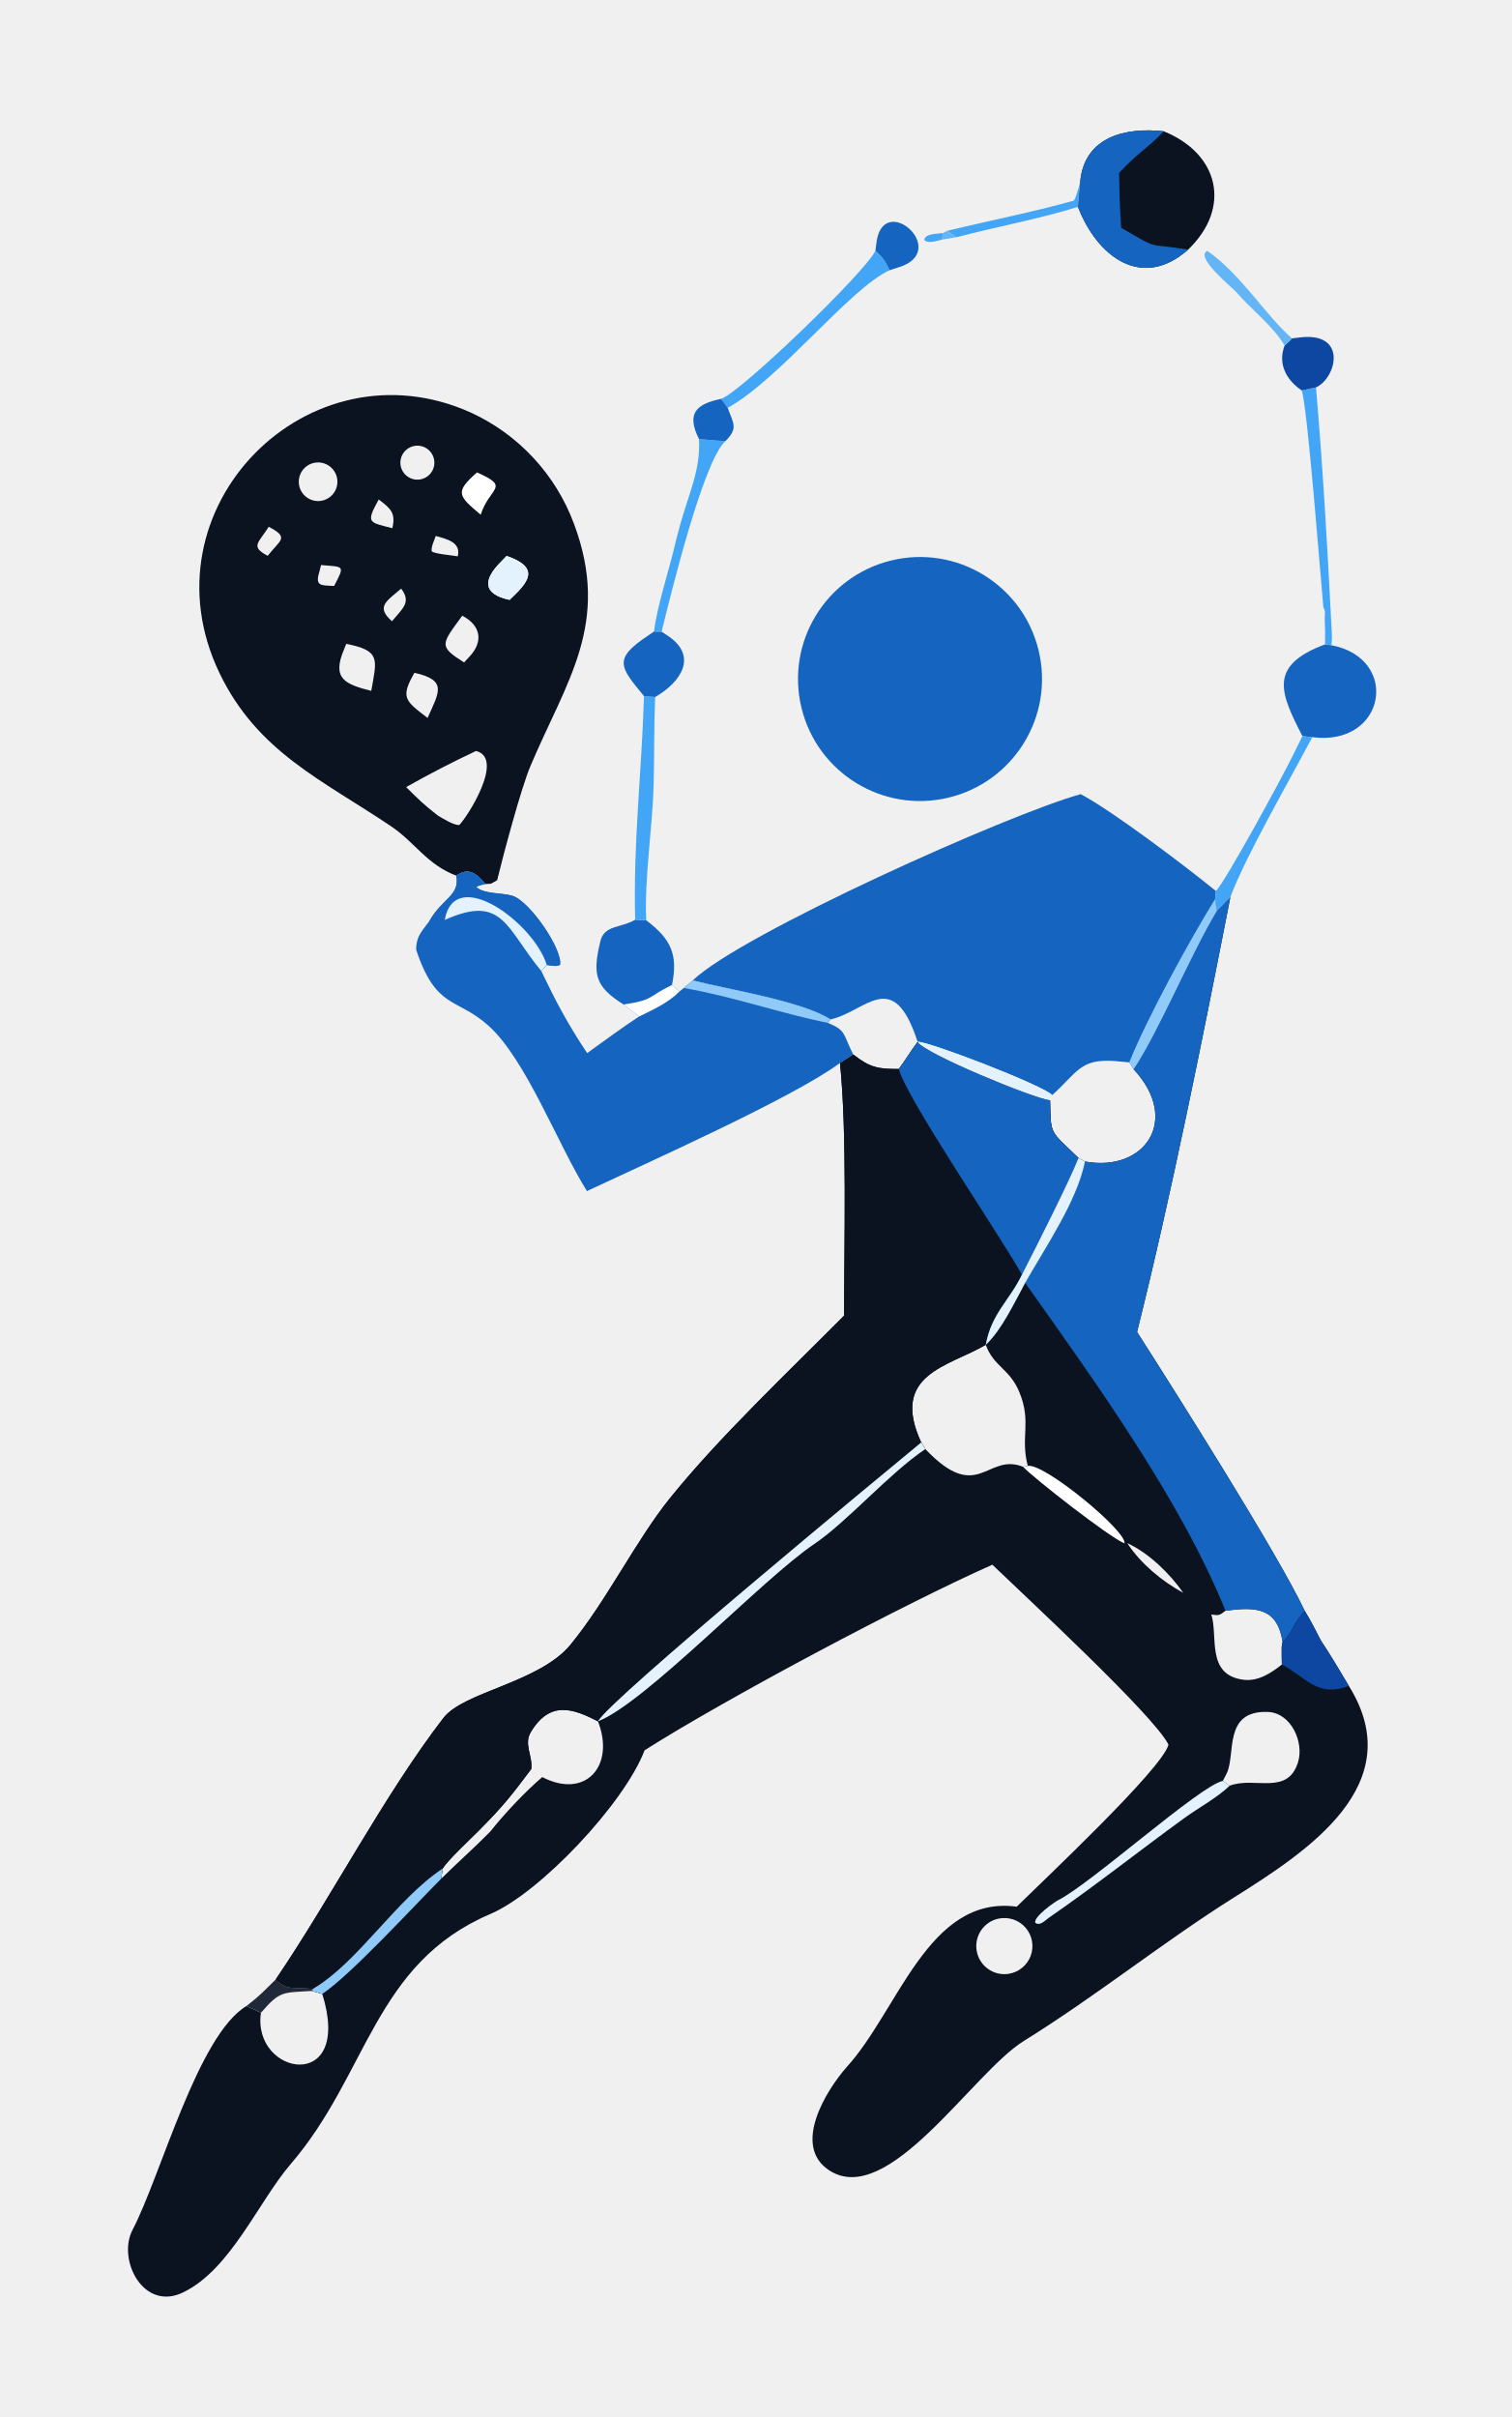
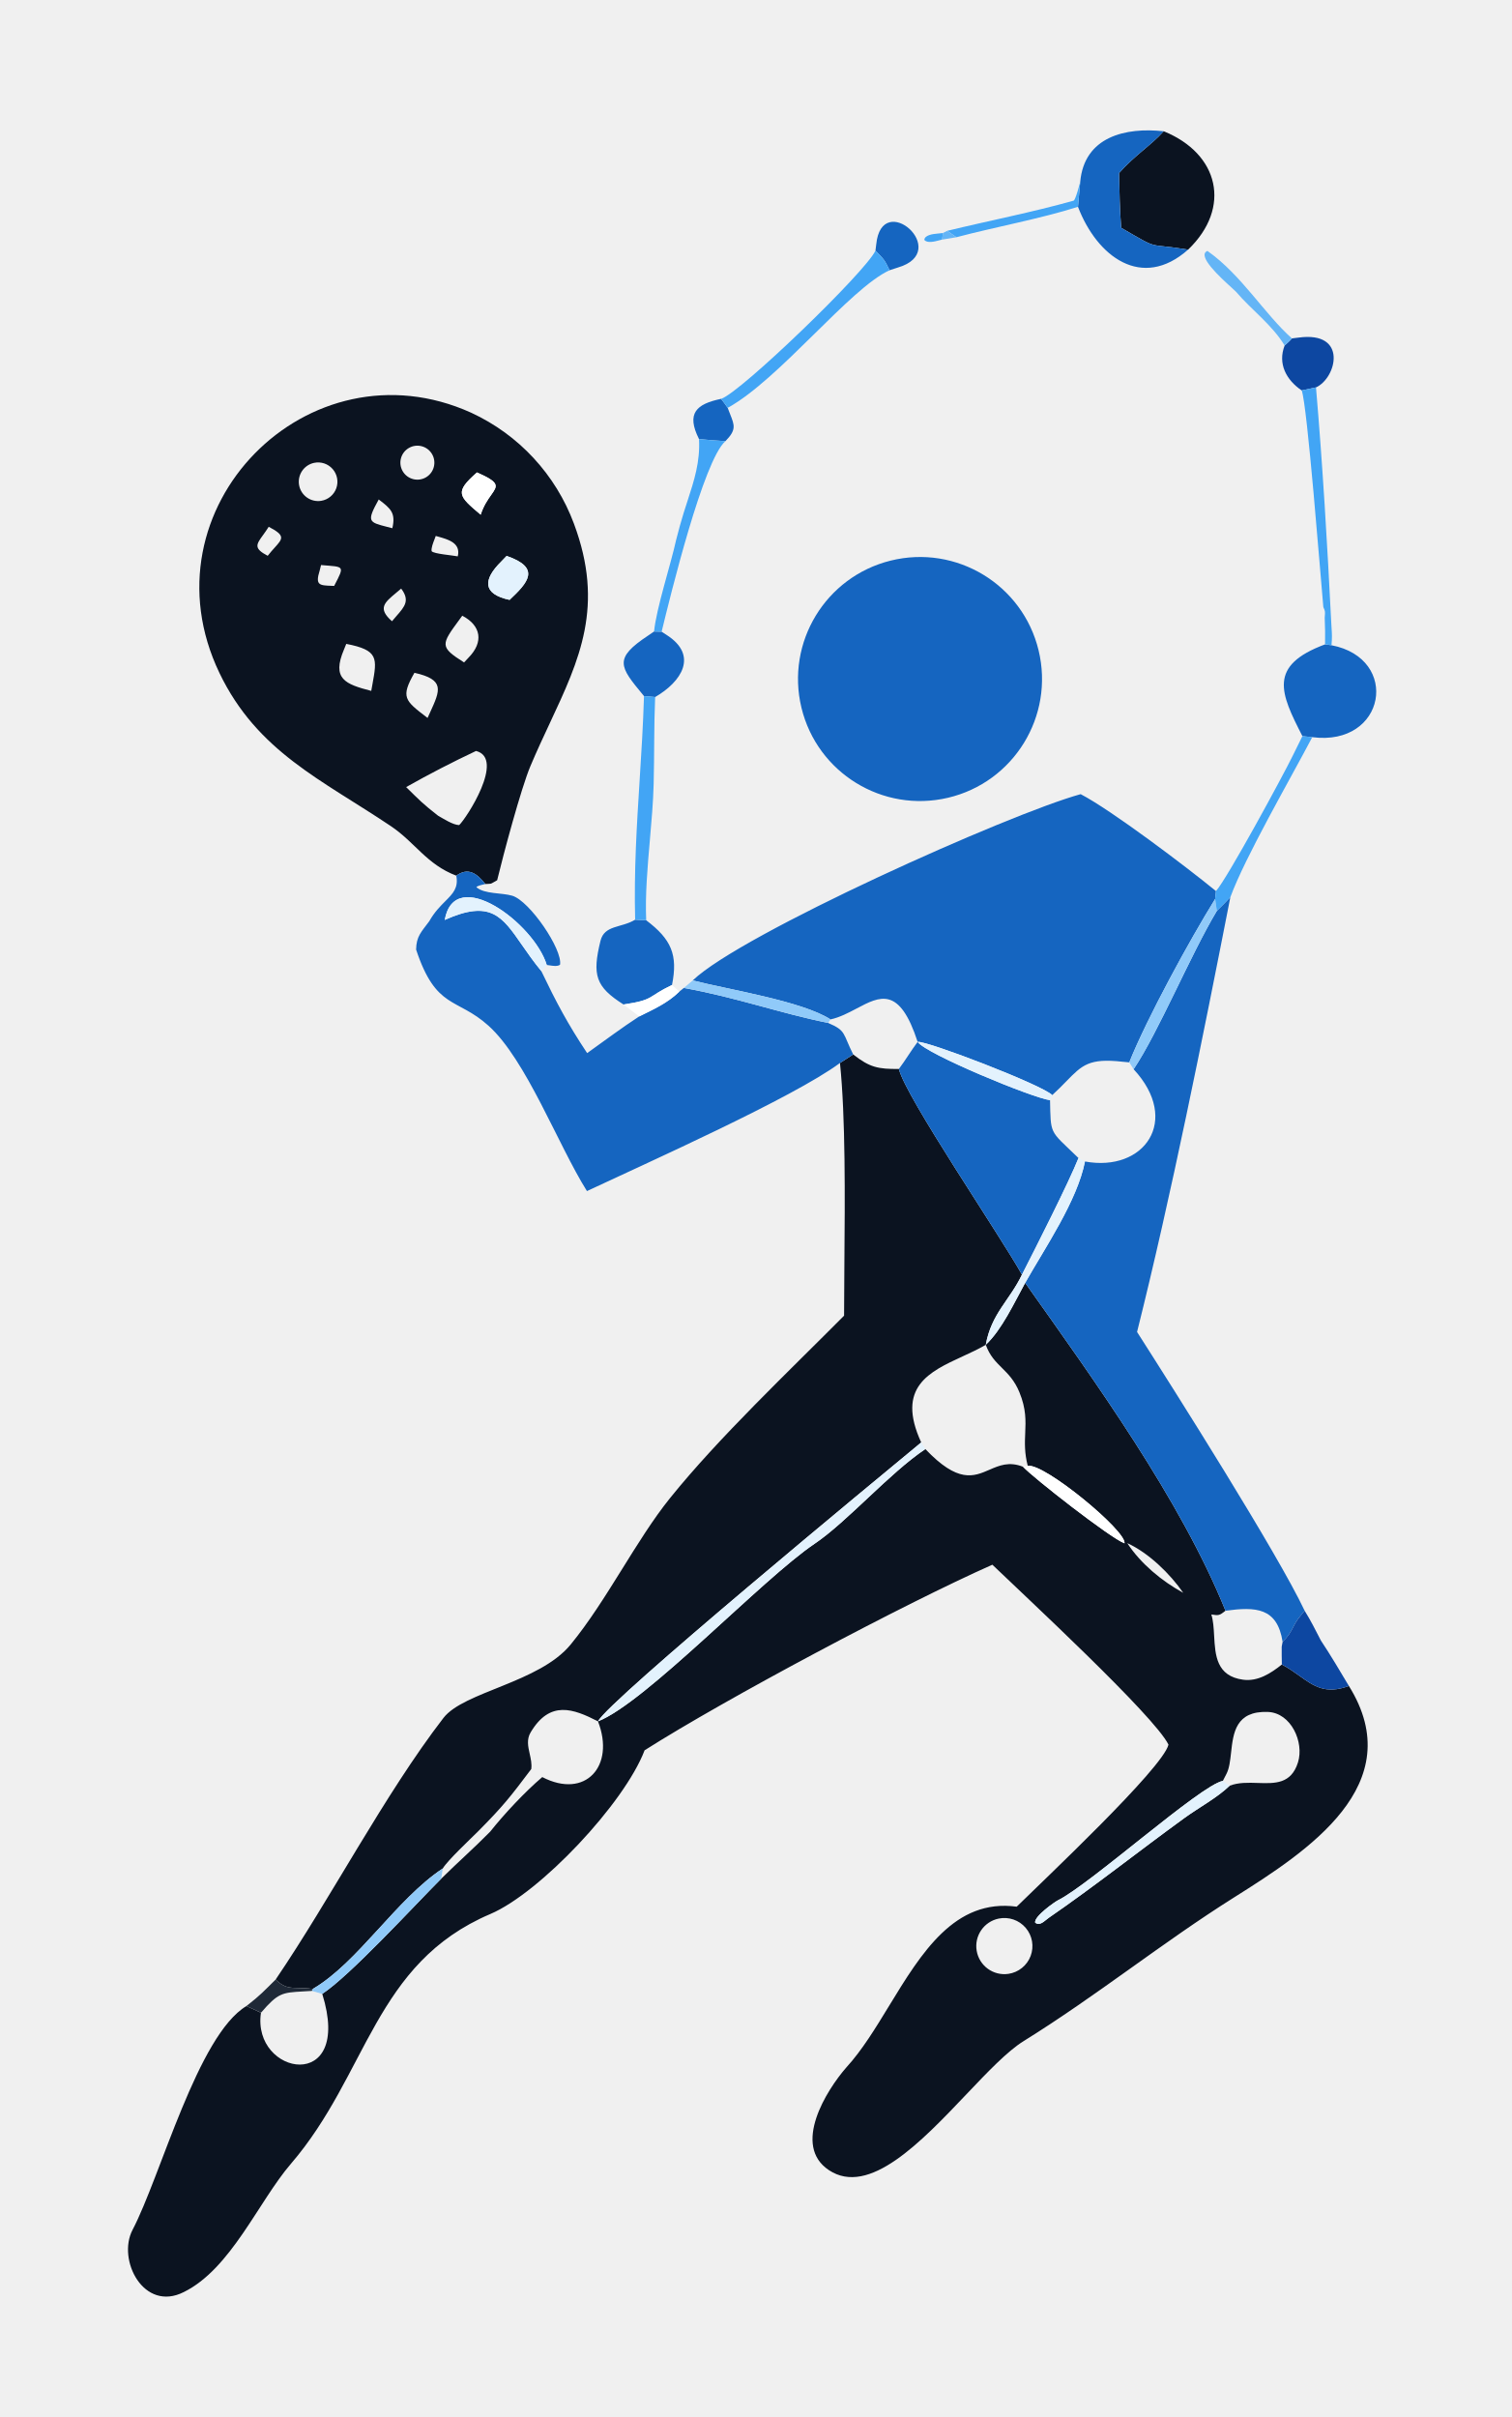
<svg xmlns="http://www.w3.org/2000/svg" width="374" height="598" viewBox="0 0 374 598">
-   <g transform="translate(-244.0,-726.0) scale(2.0)">
-     <path fill="#0B1320" d="M274.209 473.991C270.862 491.089 266.87 511.021 262.669 527.773C267.278 534.977 280.028 555.115 283.403 562.259C284.228 563.591 284.702 564.585 285.417 565.954C286.48 567.535 287.888 569.897 288.876 571.565C296.486 583.779 283.706 592.039 274.699 597.707C265.82 603.294 257.672 609.887 248.633 615.501C242.312 619.427 231.829 636.295 224.548 631.463C219.966 628.423 224.224 621.586 226.714 618.744C233.122 611.756 236.842 597.393 247.78 598.87C250.952 595.733 265.844 581.763 266.556 578.826C264.847 575.284 248.562 560.228 244.768 556.566C233.836 561.418 211.809 573.131 201.745 579.524C199.245 586.096 188.809 597.159 182.663 599.776C168.282 605.9 167.547 619.557 157.991 630.673C153.971 635.349 150.582 643.659 144.746 646.54C139.779 649.064 136.455 642.561 138.398 638.851C141.894 632.174 146.464 614.761 152.489 611.161L154.285 611.991C153.124 619.783 165.736 622.077 161.867 609.655L160.579 609.289L160.69 609.048C158.482 608.73 157.561 609.353 156.101 607.882C162.968 597.774 169.524 585.053 176.856 575.527C179.375 572.256 188.723 571.172 192.604 566.432C197.085 560.957 200.687 553.547 204.873 548.348C210.927 540.828 219.578 532.656 226.424 525.758C226.427 516.753 226.802 503.1 225.916 494.499L227.555 493.445C229.588 495.043 230.634 495.264 233.203 495.237C234.084 494.059 234.668 493.03 235.525 491.889C236.531 493.381 249.818 498.853 251.904 499.098C251.998 503.519 251.834 502.765 255.424 506.26L256.226 506.684C263.56 508.039 268.123 501.612 262.244 495.27C265.302 490.724 269.248 481.179 272.538 475.687C273.12 475.112 273.648 474.589 274.209 473.991ZM236.477 542.258C243.024 549.151 244.052 542.656 248.567 544.451L249.149 544.342C248.204 540.717 249.645 538.959 248.113 535.228C246.913 532.304 244.921 532.066 243.954 529.361C239.356 532.067 232.07 532.965 235.965 541.438L236.477 542.258ZM195.979 575.943C192.936 574.381 190.034 573.293 187.645 577.309C186.777 578.767 187.937 580.291 187.723 581.845C185.121 585.31 184.208 586.469 181.135 589.562C180.156 590.537 177.368 593.15 176.774 594.144L176.583 595.41C178.578 593.433 180.686 591.583 182.642 589.588C184.383 587.396 186.962 584.642 189.086 582.838C194.422 585.609 198.134 581.476 195.979 575.943ZM271.857 562.725C272.717 565.401 271.175 570.178 275.803 570.794C277.602 571.033 279.216 570.009 280.582 568.912C280.56 568.156 280.561 567.456 280.564 566.701L280.676 566.109C280.015 561.851 277.344 561.755 273.611 562.259C272.844 562.861 272.798 562.859 271.857 562.725ZM261.46 553.898C263.102 556.419 265.745 558.608 268.383 560.042C266.735 557.665 264.097 555.101 261.46 553.898ZM245.554 600.342C243.715 600.719 242.508 602.491 242.831 604.341C243.154 606.191 244.889 607.449 246.748 607.181C248 607 249.055 606.153 249.502 604.969C249.948 603.785 249.715 602.452 248.894 601.49C248.073 600.527 246.794 600.087 245.554 600.342ZM273.28 583.311L274.13 583.903C277.196 582.731 281.265 585.174 282.575 581.028C283.367 578.523 281.724 574.884 278.848 574.779C273.253 574.577 274.932 580.076 273.74 582.418L273.28 583.311Z" />
-     <path fill="#0B1320" d="M233.203 495.237C234.084 494.059 234.668 493.03 235.525 491.889C236.531 493.381 249.818 498.853 251.904 499.098C251.998 503.519 251.834 502.765 255.424 506.26C254.185 509.359 250.177 517.263 248.428 520.685C246.901 523.875 244.636 525.515 243.954 529.361C239.356 532.067 232.07 532.965 235.965 541.438L236.477 542.258C231.996 545.265 226.82 551.251 222.744 553.996C216.309 558.33 201.889 573.628 195.979 575.943C192.936 574.381 190.034 573.293 187.645 577.309C186.777 578.767 187.937 580.291 187.723 581.845C185.121 585.31 184.208 586.469 181.135 589.562C180.156 590.537 177.368 593.15 176.774 594.144L176.583 595.41C173.247 598.744 165.296 607.422 161.867 609.655L160.579 609.289L160.69 609.048C158.482 608.73 157.561 609.353 156.101 607.882C162.968 597.774 169.524 585.053 176.856 575.527C179.375 572.256 188.723 571.172 192.604 566.432C197.085 560.957 200.687 553.547 204.873 548.348C210.927 540.828 219.578 532.656 226.424 525.758C226.427 516.753 226.802 503.1 225.916 494.499L227.555 493.445C229.588 495.043 230.634 495.264 233.203 495.237Z" />
-     <path fill="#1565C0" d="M233.203 495.237C234.084 494.059 234.668 493.03 235.525 491.889C236.531 493.381 249.818 498.853 251.904 499.098C251.998 503.519 251.834 502.765 255.424 506.26C254.185 509.359 250.177 517.263 248.428 520.685C245.874 516.063 233.974 498.608 233.203 495.237Z" />
-     <path fill="#E3F2FD" d="M195.979 575.943C197.229 573.4 231.017 545.531 235.6 541.743L235.965 541.438L236.477 542.258C231.996 545.265 226.82 551.251 222.744 553.996C216.309 558.33 201.889 573.628 195.979 575.943Z" />
-     <path fill="#90CAF9" d="M160.69 609.048C166.284 605.792 171.017 597.944 176.774 594.144L176.583 595.41C173.247 598.744 165.296 607.422 161.867 609.655L160.579 609.289L160.69 609.048Z" />
-     <path fill="#1565C0" d="M274.209 473.991C270.862 491.089 266.87 511.021 262.669 527.773C267.278 534.977 280.028 555.115 283.403 562.259L282.905 562.869C281.884 564.056 281.96 564.87 280.676 566.109C280.015 561.851 277.344 561.755 273.611 562.259C268.035 548.468 257.344 533.73 248.826 521.702C247.495 524.126 245.927 527.522 243.954 529.361C244.636 525.515 246.901 523.875 248.428 520.685C250.177 517.263 254.185 509.359 255.424 506.26L256.226 506.684C263.56 508.039 268.123 501.612 262.244 495.27C265.302 490.724 269.248 481.179 272.538 475.687C273.12 475.112 273.648 474.589 274.209 473.991Z" />
-     <path fill="#E3F2FD" d="M248.428 520.685C250.177 517.263 254.185 509.359 255.424 506.26L256.226 506.684C255.255 511.582 251.296 517.337 248.826 521.702C247.495 524.126 245.927 527.522 243.954 529.361C244.636 525.515 246.901 523.875 248.428 520.685Z" />
-     <path fill="#0D47A1" d="M283.403 562.259C284.228 563.591 284.702 564.585 285.417 565.954C286.48 567.535 287.888 569.897 288.876 571.565C284.936 573.028 283.679 570.545 280.582 568.912C280.56 568.156 280.561 567.456 280.564 566.701L280.676 566.109C281.96 564.87 281.884 564.056 282.905 562.869L283.403 562.259Z" />
-     <path fill="white" d="M249.149 544.342C251.131 543.935 261.393 552.402 261.117 553.922C259.396 553.297 249.76 545.764 248.567 544.451L249.149 544.342Z" />
-     <path fill="#E3F2FD" d="M274.13 583.903C272.536 585.431 270.321 586.598 268.491 587.928C262.891 591.992 257.459 596.315 251.758 600.238C251.258 600.582 250.656 601.32 250.062 600.848C249.907 600.071 252.507 598.264 252.884 598.079C256.856 596.12 270.517 583.83 273.28 583.311L274.13 583.903Z" />
-     <path fill="#0B1320" d="M178.449 471.326C174.78 469.935 173.366 467.221 170.353 465.197C161.834 459.474 153.825 455.993 149.151 446.256C139.368 425.874 160.193 404.965 180.295 414.058C186.179 416.775 190.748 421.711 193.005 427.787C197.617 440.142 192.065 447.244 187.621 457.767C186.457 460.523 184.241 468.833 183.505 471.89C182.521 472.426 183.018 472.298 182.039 472.359C181.004 471.037 179.914 470.258 178.449 471.326ZM167.929 448.469C168.612 444.582 169.148 443.485 164.837 442.653L164.567 443.321C163 447.001 164.725 447.637 167.929 448.469ZM161.735 424.955C162.592 424.816 163.307 424.224 163.602 423.407C163.896 422.59 163.725 421.678 163.154 421.024C162.583 420.37 161.702 420.077 160.853 420.259C159.586 420.531 158.766 421.763 159.006 423.037C159.245 424.31 160.456 425.161 161.735 424.955ZM185.042 437.21C187.284 435.097 188.995 433.261 184.676 431.772L184.002 432.473C181.764 434.687 181.65 436.483 185.042 437.21ZM179.412 444.948L179.986 444.332C181.839 442.437 181.538 440.395 179.189 439.168C176.582 442.732 176.214 442.927 179.412 444.948ZM174.895 451.814C176.365 448.555 177.343 447.149 173.271 446.229C171.523 449.294 172.083 449.665 174.895 451.814ZM161.716 432.901L161.549 433.581C160.93 435.535 161.622 435.408 163.339 435.483C164.681 432.891 164.602 433.153 161.716 432.901ZM175.908 429.3C175.753 429.769 175.308 430.684 175.399 431.186C175.681 431.523 178 431.695 178.631 431.826C179.062 430.061 177.248 429.682 175.908 429.3ZM172.245 460.368C173.901 462.001 174.323 462.447 176.191 463.905C176.847 464.273 178.031 465.052 178.804 465.07C179.683 464.259 184.525 456.818 180.891 455.9C177.955 457.282 175.071 458.772 172.245 460.368ZM155.244 428.168C154.001 430.15 152.909 430.603 155.12 431.756C156.655 429.775 157.864 429.532 155.244 428.168ZM168.853 424.789C167.222 427.754 167.626 427.577 170.539 428.346C170.97 426.455 170.365 425.934 168.853 424.789ZM170.494 439.852C171.791 438.272 172.931 437.53 171.629 435.813C169.837 437.371 168.444 438.048 170.494 439.852ZM172.592 418.412C171.579 418.991 171.232 420.285 171.82 421.294C172.408 422.302 173.705 422.639 174.709 422.043C175.701 421.454 176.033 420.175 175.452 419.178C174.871 418.18 173.594 417.838 172.592 418.412Z" />
-     <path fill="#E3F2FD" d="M184.676 431.772C188.995 433.261 187.284 435.097 185.042 437.21C181.65 436.483 181.764 434.687 184.002 432.473L184.676 431.772Z" />
-     <path fill="white" d="M181.008 421.443C185.235 423.312 182.585 423.222 181.465 426.672C178.696 424.333 178.211 423.911 181.008 421.443Z" />
-     <path fill="#1565C0" d="M255.694 461.243C259.528 463.24 268.788 470.249 272.43 473.231L272.328 474.212L272.538 475.687C269.248 481.179 265.302 490.724 262.244 495.27L261.707 494.42L260.87 494.344C255.693 493.757 255.642 495.3 252.175 498.473C250.993 497.23 236.572 491.699 235.525 491.889C232.48 482.517 229.152 488.148 224.742 489.109C221.236 486.839 212.053 485.409 207.702 484.284C213.633 478.562 246.77 463.706 255.694 461.243Z" />
-     <path fill="#90CAF9" d="M261.707 494.42C263.885 488.976 269.206 479.228 272.328 474.212L272.538 475.687C269.248 481.179 265.302 490.724 262.244 495.27L261.707 494.42Z" />
-     <path fill="#1565C0" d="M178.449 471.326C179.914 470.258 181.004 471.037 182.039 472.359C181.671 472.453 181.285 472.51 180.968 472.698L180.944 472.761C181.95 473.625 184.066 473.42 185.37 473.807C187.53 474.449 191.627 480.474 191.282 482.345C190.863 482.645 190.09 482.411 189.642 482.375L188.964 483.124C190.818 486.996 192.24 489.671 194.638 493.277C196.673 491.829 199.021 490.066 201.08 488.738C202.895 487.835 204.586 487.092 206.043 485.669L206.6 485.216C206.965 484.903 207.332 484.592 207.702 484.284C212.053 485.409 221.236 486.839 224.742 489.109L224.445 489.543C226.724 490.515 226.23 490.828 227.555 493.445L225.916 494.499C220.143 498.785 201.885 506.928 194.613 510.344C191.015 504.611 187.088 494.068 182.428 489.884C178.495 486.352 175.958 487.938 173.477 480.468C173.508 478.817 174.116 478.303 175.105 476.962C176.727 474.093 178.922 473.809 178.449 471.326Z" />
-     <path fill="#1565C0" d="M178.449 471.326C179.914 470.258 181.004 471.037 182.039 472.359C181.671 472.453 181.285 472.51 180.968 472.698L180.944 472.761C181.95 473.625 184.066 473.42 185.37 473.807C187.53 474.449 191.627 480.474 191.282 482.345C190.863 482.645 190.09 482.411 189.642 482.375L188.964 483.124C184.556 477.797 184.228 473.574 177.018 476.803C176.245 477.171 175.937 477.105 175.105 476.962C176.727 474.093 178.922 473.809 178.449 471.326Z" />
-     <path fill="#E3F2FD" d="M177.018 476.803C178.251 469.914 188.069 477.203 189.642 482.375L188.964 483.124C184.556 477.797 184.228 473.574 177.018 476.803Z" />
-     <path fill="#90CAF9" d="M207.702 484.284C212.053 485.409 221.236 486.839 224.742 489.109L224.445 489.543C218.344 488.304 213.133 486.392 206.6 485.216C206.965 484.903 207.332 484.592 207.702 484.284Z" />
-     <path fill="#1565C0" d="M232.177 432.354C240.303 430.334 248.52 435.315 250.488 443.454C252.455 451.594 247.419 459.778 239.268 461.692C231.191 463.589 223.098 458.61 221.149 450.545C219.2 442.481 224.125 434.356 232.177 432.354Z" />
-     <path fill="#0B1320" d="M255.637 385.503C256.138 379.888 261.268 378.721 265.963 379.238C272.805 382 274.402 388.679 268.988 393.878C263.261 398.954 257.71 394.736 255.36 388.584L255.637 385.503Z" />
-     <path fill="#1565C0" d="M255.637 385.503C256.138 379.888 261.268 378.721 265.963 379.238C264.421 380.974 262.395 382.193 260.442 384.41C260.491 386.739 260.521 388.853 260.706 391.182C265.68 394.067 263.635 393.007 268.988 393.878C263.261 398.954 257.71 394.736 255.36 388.584L255.637 385.503Z" />
-     <path fill="#1565C0" d="M286.723 442.821C295.293 444.466 293.458 455.381 284.344 454.193L283.126 454.065C280.38 448.715 278.849 445.346 285.928 442.713L286.723 442.821Z" />
-     <path fill="#1565C0" d="M200.576 476.774C201.032 476.797 201.488 476.821 201.943 476.845C205.061 479.2 205.887 481.12 205.135 484.848C205.435 485.124 205.738 485.398 206.043 485.669C204.586 487.092 202.895 487.835 201.08 488.738L199.141 487.263C195.675 485.071 195.246 483.629 196.287 479.392C196.774 477.406 198.852 477.818 200.576 476.774Z" />
-     <path fill="white" d="M205.135 484.848C205.435 485.124 205.738 485.398 206.043 485.669C204.586 487.092 202.895 487.835 201.08 488.738L199.141 487.263C203.018 486.686 202.029 486.326 205.135 484.848Z" />
-     <path fill="#42A5F5" d="M201.671 449.109L203.051 449.229C202.895 452.785 202.96 456.407 202.866 459.999C202.722 465.488 201.712 471.506 201.943 476.845C201.488 476.821 201.032 476.797 200.576 476.774C200.33 467.075 201.385 458.603 201.671 449.109Z" />
-     <path fill="#1565C0" d="M202.915 441.123L203.853 441.145L204.455 441.538C208.453 444.083 206.302 447.35 203.051 449.229L201.671 449.109C198.678 445.486 197.8 444.517 202.211 441.605L202.915 441.123Z" />
-     <path fill="#42A5F5" d="M283.037 411.299L284.805 410.925C285.629 420.526 286.209 430.38 286.693 440.004C286.758 441.294 286.833 441.553 286.723 442.821L285.928 442.713C285.949 441.616 285.934 440.519 285.884 439.423C285.923 438.69 285.991 438.696 285.714 438.106C285.358 434.247 283.726 413.108 283.037 411.299Z" />
-     <path fill="#42A5F5" d="M230.306 394.002C231.378 395.118 231.395 395.072 232.055 396.429C227.134 398.665 218.451 409.908 212.025 413.456C211.747 413.061 211.512 412.718 211.21 412.34C213.608 411.577 229.172 396.547 230.306 394.002Z" />
-     <path fill="#0D47A1" d="M281.827 404.863L282.654 404.763C288.776 403.926 287.374 409.758 284.805 410.925L283.037 411.299C281.141 410.018 280.046 408.003 280.927 405.742C281.182 405.507 281.608 405.141 281.827 404.863Z" />
-     <path fill="#42A5F5" d="M283.126 454.065L284.344 454.193C281.581 459.454 276.036 469.026 274.209 473.991C273.648 474.589 273.12 475.112 272.538 475.687L272.328 474.212L272.43 473.231C273.768 471.771 280.695 459.018 281.929 456.487L283.126 454.065Z" />
-     <path fill="#42A5F5" d="M208.477 417.314C209.564 417.426 210.653 417.513 211.745 417.575C209.027 419.946 204.948 436.638 203.853 441.145L202.915 441.123C203.205 438.231 204.974 432.872 205.649 429.783L206.118 428.012C207.2 424.072 208.69 421.157 208.477 417.314Z" />
-     <path fill="#1565C0" d="M230.306 394.002L230.399 393.248C231.078 386.334 239.837 394.108 233.093 396.091C232.745 396.197 232.399 396.31 232.055 396.429C231.395 395.072 231.378 395.118 230.306 394.002Z" />
-     <path fill="#E3F2FD" d="M235.525 491.889C236.572 491.699 250.993 497.23 252.175 498.473L251.904 499.098C249.818 498.853 236.531 493.381 235.525 491.889Z" />
-     <path fill="#1565C0" d="M208.477 417.314C206.865 414.115 208.153 412.978 211.21 412.34C211.512 412.718 211.747 413.061 212.025 413.456C212.769 415.48 213.328 415.956 211.745 417.575C210.653 417.513 209.564 417.426 208.477 417.314Z" />
-     <path fill="#64B5F6" d="M280.927 405.742C279.355 403.161 276.861 401.372 274.903 399.085C274.542 398.663 269.682 394.726 271.377 394.041C275.603 397.026 278.422 401.835 281.827 404.863C281.608 405.141 281.182 405.507 280.927 405.742Z" />
-     <path fill="#42A5F5" d="M255.637 385.503L255.36 388.584C250.791 390.043 245.028 391.1 240.323 392.347L239.181 391.556C244.378 390.293 249.676 389.267 254.814 387.826C255.063 387.756 255.56 385.757 255.637 385.503Z" />
-     <path fill="#1F2937" d="M156.101 607.882C157.561 609.353 158.482 608.73 160.69 609.048L160.579 609.289C157.006 609.532 156.668 609.219 154.285 611.991L152.489 611.161C154.315 609.73 154.561 609.393 156.101 607.882Z" />
-     <path fill="#42A5F5" d="M238.561 392.638C238.028 392.747 236.828 393.209 236.355 392.689C236.357 392.094 237.41 391.946 237.832 391.913L238.648 391.825L238.561 392.638Z" />
-     <path fill="#64B5F6" d="M238.648 391.825L239.181 391.556L240.323 392.347L238.561 392.638L238.648 391.825Z" />
-   </g>
+   <path fill="#0B1320" fill-rule="nonzero" d="M147.958 425.886C141.872 422.762 136.068 420.586 131.29 428.618C130.26 430.348 130.658 432.124 131.062 433.931C131.339 435.171 131.62 436.426 131.446 437.69C126.242 444.62 124.416 446.938 118.27 453.124C116.312 455.074 110.736 460.3 109.548 462.288C98.034 469.888 88.568 485.584 77.38 492.096C76.028 491.901 74.918 491.883 73.944 491.867C71.735 491.83 70.228 491.805 68.202 489.764C81.936 469.548 95.048 444.106 109.712 425.054C114.75 418.512 133.446 416.344 141.208 406.864C150.17 395.914 157.374 381.094 165.746 370.696C177.854 355.656 195.156 339.312 208.848 325.516C208.849 321.648 208.885 317.35 208.922 312.817V312.816C209.06 296.241 209.223 276.505 207.832 262.998L211.11 260.89C215.176 264.086 217.268 264.528 222.406 264.474C223.948 271.216 247.748 306.126 252.856 315.37C249.802 321.75 245.272 325.03 243.908 332.722C247.854 329.044 250.99 322.252 253.652 317.404C270.688 341.46 292.07 370.936 303.222 398.518C301.688 399.722 301.596 399.718 299.714 399.45C300.2 400.961 300.302 402.808 300.408 404.707C300.676 409.534 300.964 414.704 307.606 415.588C311.204 416.066 314.432 414.018 317.164 411.824C318.835 412.705 320.238 413.71 321.551 414.65C325.105 417.195 327.998 419.267 333.752 417.13C348.972 441.558 323.412 458.078 305.398 469.414C287.64 480.588 271.344 493.774 253.266 505.002C249.241 507.502 244.372 512.626 239.135 518.137C227.923 529.937 215.022 543.513 205.096 536.926C195.932 530.846 204.448 517.172 209.428 511.488C213.255 507.315 216.603 501.826 219.998 496.258C227.975 483.181 236.216 469.668 251.56 471.74C257.904 465.466 287.688 437.526 289.112 431.652C285.694 424.568 253.124 394.456 245.536 387.132C223.672 396.836 179.618 420.262 159.49 433.048C154.49 446.192 133.618 468.318 121.326 473.552C92.564 485.8 91.094 513.114 71.982 535.346C63.942 544.698 57.164 561.318 45.492 567.08C35.558 572.128 28.91 559.122 32.796 551.702C39.788 538.348 48.928 503.522 60.978 496.322L64.57 497.982C62.248 513.566 87.472 518.154 79.734 493.31C86.592 488.844 102.494 471.488 109.166 464.82C113.156 460.866 117.372 457.166 121.284 453.176C124.766 448.792 129.924 443.284 134.172 439.676C144.844 445.218 152.268 436.952 147.958 425.886ZM112.898 216.652C105.56 213.87 102.732 208.442 96.706 204.394C79.668 192.948 63.65 185.986 54.302 166.512C34.736 125.748 76.386 83.93 116.59 102.116C128.358 107.55 137.496 117.422 142.01 129.574C149.604 149.918 143.419 163.141 136.036 178.924C134.452 182.311 132.812 185.816 131.242 189.534C128.914 195.046 124.482 211.666 123.01 217.78C121.98 218.341 121.761 218.538 121.506 218.616C121.274 218.688 121.011 218.66 120.078 218.718C118.008 216.074 115.828 214.516 112.898 216.652ZM228.954 358.516C237.031 367.02 240.908 365.335 244.813 363.639C247.238 362.585 249.674 361.527 253.134 362.902C255.52 365.528 274.792 380.594 278.234 381.844C278.786 378.804 258.262 361.87 254.298 362.684C253.454 359.447 253.562 356.955 253.666 354.523C253.796 351.508 253.922 348.587 252.226 344.456C249.826 338.608 245.842 338.132 243.908 332.722C242.132 333.767 240.155 334.678 238.178 335.588C229.917 339.393 221.645 343.203 227.93 356.876L227.2 357.486C218.034 365.062 150.458 420.8 147.958 425.886C159.778 421.256 188.618 390.66 201.488 381.992C209.64 376.502 219.992 364.53 228.954 358.516ZM276.884 42.82C280.79 38.386 284.842 35.948 287.926 32.476C301.61 38.0 304.804 51.358 293.976 61.756C288.669 60.893 286.998 60.978 285.45 60.581C283.876 60.177 282.429 59.274 277.412 56.364C277.042 51.706 276.982 47.478 276.884 42.82ZM304.26 441.806C306.439 440.973 308.871 441.053 311.219 441.13C315.479 441.27 319.461 441.401 321.15 436.056C322.734 431.046 319.448 423.768 313.696 423.558C305.745 423.271 305.139 428.74 304.599 433.611C304.379 435.595 304.17 437.48 303.48 438.836L302.56 440.622C297.034 441.66 269.712 466.24 261.768 470.158C261.014 470.528 255.814 474.142 256.124 475.696C257.068 476.446 258.022 475.668 258.876 474.972C259.097 474.792 259.311 474.617 259.516 474.476C270.918 466.63 281.782 457.984 292.982 449.856C296.642 447.196 301.072 444.862 304.26 441.806ZM100.49 194.736C103.802 198.002 104.646 198.894 108.382 201.81C109.694 202.546 112.062 204.104 113.608 204.14C115.366 202.518 125.05 187.636 117.782 185.8C111.91 188.564 106.142 191.544 100.49 194.736ZM247.108 474.684C243.43 475.438 241.016 478.982 241.662 482.682C242.308 486.382 245.778 488.898 249.496 488.362C252.0 488.0 254.11 486.306 255.004 483.938C255.896 481.57 255.43 478.904 253.788 476.98C252.146 475.054 249.588 474.174 247.108 474.684ZM91.858 170.938C91.954 170.394 92.048 169.876 92.137 169.385C93.327 162.859 93.692 160.853 85.674 159.306L85.134 160.642C82.0 168.002 85.45 169.274 91.858 170.938ZM125.352 137.544 124.004 138.946C119.528 143.374 119.3 146.966 126.084 148.42C130.568 144.194 133.99 140.522 125.352 137.544ZM79.47 123.91C81.184 123.632 82.614 122.448 83.204 120.814C83.792 119.18 83.45 117.356 82.308 116.048C81.166 114.74 79.404 114.154 77.706 114.518C75.172 115.062 73.532 117.526 74.012 120.074C74.49 122.62 76.912 124.322 79.47 123.91ZM114.824 163.896 115.972 162.664C119.678 158.874 119.076 154.79 114.378 152.336C114.139 152.662 113.91 152.975 113.69 153.274C109.112 159.507 108.721 160.039 114.824 163.896ZM105.79 177.628C105.993 177.178 106.191 176.746 106.382 176.331C108.952 170.726 110.124 168.171 102.542 166.458C99.091 172.51 100.138 173.31 105.577 177.465ZM101.184 110.824C99.158 111.982 98.464 114.57 99.64 116.588C100.816 118.604 103.41 119.278 105.418 118.086C107.402 116.908 108.066 114.35 106.904 112.356C105.742 110.36 103.188 109.676 101.184 110.824ZM118.016 116.886C112.422 121.822 113.392 122.666 118.93 127.344C119.665 125.079 120.731 123.576 121.531 122.448C123.168 120.14 123.695 119.397 118.016 116.886ZM278.92 381.796C282.204 386.838 287.49 391.216 292.766 394.084C289.47 389.33 284.194 384.202 278.92 381.796ZM93.706 123.578C90.694 129.054 91.152 129.171 95.828 130.368C96.215 130.468 96.632 130.574 97.078 130.692C97.94 126.91 96.73 125.868 93.706 123.578ZM96.988 153.704C97.374 153.234 97.753 152.8 98.111 152.392C100.153 150.059 101.474 148.549 99.258 145.626C98.825 146.003 98.403 146.353 98.004 146.686C95.101 149.102 93.383 150.532 96.988 153.704ZM66.488 130.336C65.989 131.131 65.503 131.803 65.079 132.388C63.392 134.72 62.705 135.669 66.24 137.512C66.867 136.702 67.468 136.038 67.981 135.469C69.979 133.258 70.657 132.506 66.488 130.336ZM79.432 139.802 79.098 141.162C77.949 144.79 79.059 144.831 81.972 144.938C82.197 144.947 82.432 144.955 82.678 144.966C82.728 144.87 82.776 144.776 82.824 144.684C84.025 142.366 84.598 141.26 84.262 140.685C83.891 140.048 82.407 140.062 79.432 139.802ZM107.816 132.6C107.743 132.822 107.637 133.094 107.52 133.393C107.145 134.358 106.659 135.606 106.798 136.372C107.362 137.046 112.0 137.39 113.262 137.652C114.07 134.344 110.935 133.47 108.332 132.745C108.157 132.696 107.985 132.648 107.816 132.6Z" />
+   <path fill="#1565C0" fill-rule="nonzero" d="M227.05 257.778C229.062 260.762 255.636 271.706 259.808 272.196C259.897 276.359 259.871 278.228 260.568 279.769C261.352 281.502 263.049 282.821 266.848 286.52C264.37 292.718 256.354 308.526 252.856 315.37C247.748 306.126 223.948 271.216 222.406 264.474C224.168 262.118 225.336 260.06 227.05 257.778C222.548 243.923 217.738 246.462 211.972 249.506C209.938 250.58 207.784 251.717 205.484 252.218C198.472 247.678 180.106 244.818 171.404 242.568C183.266 231.124 249.54 201.412 267.388 196.486C275.056 200.48 293.576 214.498 300.86 220.462L300.656 222.424C294.412 232.456 283.77 251.952 279.414 262.84L277.74 262.688C269.478 261.751 267.744 263.527 263.857 267.507C262.873 268.515 261.751 269.664 260.35 270.946C257.986 268.46 229.144 257.398 227.05 257.778ZM158.16 251.476C161.79 249.67 165.172 248.184 168.086 245.338L169.2 244.432C182.266 246.784 192.688 250.608 204.89 253.086C209.448 255.03 208.46 255.656 211.11 260.89L207.832 262.998C196.286 271.57 159.77 287.856 145.226 294.688C138.03 283.222 130.176 262.136 120.856 253.768C112.99 246.704 107.916 249.876 102.954 234.936C103.016 231.634 104.232 230.606 106.21 227.924C107.486 225.667 108.939 224.21 110.175 222.971C112.082 221.059 113.472 219.665 112.898 216.652C115.828 214.516 118.008 216.074 120.078 218.718C119.342 218.906 118.57 219.02 117.936 219.396L117.888 219.522C119.9 221.25 124.132 220.84 126.74 221.614C131.06 222.898 139.254 234.948 138.564 238.69C137.923 239.149 136.867 238.983 136.005 238.847C135.741 238.806 135.494 238.767 135.284 238.75C132.138 228.406 112.502 213.828 110.036 227.606C121.345 222.541 124.188 226.643 129.141 233.788C130.504 235.753 132.026 237.949 133.928 240.248C137.636 247.992 140.48 253.342 145.276 260.554C149.346 257.658 154.042 254.132 158.16 251.476ZM304.418 221.982C297.724 256.178 289.74 296.042 281.338 329.546C290.556 343.954 316.056 384.23 322.806 398.518L321.81 399.738C319.768 402.112 319.92 403.74 317.352 406.218C316.03 397.702 310.688 397.51 303.222 398.518C292.07 370.936 270.688 341.46 253.652 317.404C258.592 308.674 266.51 297.164 268.452 287.368C283.12 290.078 292.246 277.224 280.488 264.54C286.604 255.448 294.496 236.358 301.076 225.374C302.24 224.224 303.296 223.178 304.418 221.982ZM220.354 138.708C236.606 134.668 253.04 144.63 256.976 160.908C260.91 177.188 250.838 193.556 234.536 197.384C218.382 201.178 202.196 191.22 198.298 175.09C194.4 158.962 204.25 142.712 220.354 138.708ZM329.446 159.642C346.586 162.932 342.916 184.762 324.688 182.386L322.252 182.13C316.76 171.43 313.698 164.692 327.856 159.426ZM267.274 45.006C268.276 33.776 278.536 31.442 287.926 32.476C284.842 35.948 280.79 38.386 276.884 42.82C276.982 47.478 277.042 51.706 277.412 56.364C282.429 59.274 283.876 60.177 285.45 60.581C286.998 60.978 288.669 60.893 293.976 61.756C282.522 71.908 271.42 63.472 266.72 51.168ZM166.27 243.696C160.058 246.652 162.036 247.372 154.282 248.526C147.35 244.142 146.492 241.258 148.574 232.784C149.548 228.812 153.704 229.636 157.152 227.548C158.064 227.594 158.976 227.642 159.886 227.69C166.122 232.4 167.774 236.24 166.27 243.696ZM161.83 156.246 163.706 156.29 164.91 157.076C172.906 162.166 168.604 168.7 162.102 172.458L159.342 172.218L159.142 171.976C153.318 164.928 151.699 162.969 160.422 157.21ZM216.612 62.004 216.798 60.496C218.156 46.668 235.674 62.216 222.186 66.182C221.49 66.394 220.798 66.62 220.11 66.858C218.79 64.144 218.756 64.236 216.612 62.004ZM172.954 108.628C169.73 102.23 172.306 99.956 178.42 98.68C179.024 99.436 179.494 100.122 180.05 100.912C180.262 101.488 180.466 102.002 180.652 102.468C181.769 105.277 182.205 106.373 179.49 109.15C177.306 109.026 175.128 108.852 172.954 108.628Z" />
+   <path fill="#E3F2FD" fill-rule="nonzero" d="M147.958 425.886C150.458 420.8 218.034 365.062 227.2 357.486L227.93 356.876L228.954 358.516C219.992 364.53 209.64 376.502 201.488 381.992C188.618 390.66 159.778 421.256 147.958 425.886ZM304.26 441.806C301.072 444.862 296.642 447.196 292.982 449.856C281.782 457.984 270.918 466.63 259.516 474.476C259.311 474.617 259.097 474.792 258.876 474.972C258.022 475.668 257.068 476.446 256.124 475.696C255.814 474.142 261.014 470.528 261.768 470.158C269.712 466.24 297.034 441.66 302.56 440.622ZM252.856 315.37C256.354 308.526 264.37 292.718 266.848 286.52L268.452 287.368C266.51 297.164 258.592 308.674 253.652 317.404C250.99 322.252 247.854 329.044 243.908 332.722C245.272 325.03 249.802 321.75 252.856 315.37ZM110.036 227.606C112.502 213.828 132.138 228.406 135.284 238.75L133.928 240.248C132.026 237.949 130.504 235.753 129.141 233.788C124.188 226.643 121.345 222.541 110.036 227.606ZM227.05 257.778C229.144 257.398 257.986 268.46 260.35 270.946L259.808 272.196C255.636 271.706 229.062 260.762 227.05 257.778ZM125.352 137.544C133.99 140.522 130.568 144.194 126.084 148.42C119.3 146.966 119.528 143.374 124.004 138.946Z" />
+   <path fill="#90CAF9" fill-rule="nonzero" d="M279.414 262.84C283.77 251.952 294.412 232.456 300.656 222.424L301.076 225.374C294.496 236.358 286.604 255.448 280.488 264.54ZM77.38 492.096C88.568 485.584 98.034 469.888 109.548 462.288L109.166 464.82C102.494 471.488 86.592 488.844 79.734 493.31L77.158 492.578ZM171.404 242.568C180.106 244.818 198.472 247.678 205.484 252.218L204.89 253.086C192.688 250.608 182.266 246.784 169.2 244.432C169.93 243.806 170.664 243.184 171.404 242.568Z" />
+   <path fill="#0D47A1" fill-rule="nonzero" d="M322.806 398.518C324.456 401.182 325.404 403.17 326.834 405.908C328.96 409.07 331.776 413.794 333.752 417.13C327.998 419.267 325.105 417.195 321.551 414.65C320.238 413.71 318.835 412.705 317.164 411.824C317.12 410.312 317.122 408.912 317.128 407.402L317.352 406.218C319.92 403.74 319.768 402.112 321.81 399.738ZM319.654 83.726 321.308 83.526C333.552 81.852 330.748 93.516 325.61 95.85L322.074 96.598C318.282 94.036 316.092 90.006 317.854 85.484C318.364 85.014 319.216 84.282 319.654 83.726Z" />
+   <path fill="#FFFFFF" fill-rule="nonzero" d="M254.298 362.684C258.262 361.87 278.786 378.804 278.234 381.844C274.792 380.594 255.52 365.528 253.134 362.902ZM118.016 116.886C123.695 119.397 123.168 120.14 121.531 122.448C120.731 123.576 119.665 125.079 118.93 127.344C113.392 122.666 112.422 121.822 118.016 116.886ZM166.27 243.696C166.87 244.248 167.476 244.796 168.086 245.338C165.172 248.184 161.79 249.67 158.16 251.476L154.282 248.526C162.036 247.372 160.058 246.652 166.27 243.696Z" />
+   <path fill="#42A5F5" fill-rule="nonzero" d="M159.342 172.218 162.102 172.458C161.79 179.57 161.92 186.814 161.732 193.998C161.614 198.495 161.206 203.169 160.796 207.854C160.206 214.608 159.613 221.386 159.886 227.69C158.976 227.642 158.064 227.594 157.152 227.548C156.845 215.46 157.549 204.325 158.262 193.054C158.693 186.238 159.126 179.373 159.342 172.218ZM216.612 62.004C218.756 64.236 218.79 64.144 220.11 66.858C210.268 71.33 192.902 93.816 180.05 100.912C179.494 100.122 179.024 99.436 178.42 98.68C183.216 97.154 214.344 67.094 216.612 62.004ZM322.074 96.598 325.61 95.85C327.258 115.052 328.418 134.76 329.386 154.008C329.416 154.611 329.448 155.101 329.475 155.531C329.566 156.94 329.615 157.699 329.446 159.642L327.856 159.426C327.898 157.232 327.868 155.038 327.768 152.846C327.782 152.588 327.797 152.376 327.811 152.194C327.872 151.347 327.884 151.184 327.428 150.212C326.716 142.494 323.452 100.216 322.074 96.598ZM172.954 108.628C175.128 108.852 177.306 109.026 179.49 109.15C174.054 113.892 165.896 147.276 163.706 156.29L161.83 156.246C162.41 150.462 165.948 139.744 167.298 133.566L168.236 130.024C168.82 127.896 169.464 125.918 170.084 124.013C171.761 118.86 173.265 114.239 172.954 108.628ZM322.252 182.13 324.688 182.386C319.162 192.908 308.072 212.052 304.418 221.982C303.296 223.178 302.24 224.224 301.076 225.374L300.656 222.424L300.86 220.462C303.536 217.542 317.39 192.036 319.858 186.974ZM267.274 45.006 266.72 51.168C257.582 54.086 246.056 56.2 236.646 58.694L234.362 57.112C244.756 54.586 255.352 52.534 265.628 49.652C266.126 49.512 267.12 45.514 267.274 45.006ZM233.122 59.276C232.927 59.316 232.688 59.379 232.422 59.45C231.228 59.766 229.483 60.228 228.71 59.378C228.714 58.188 230.82 57.892 231.664 57.826L233.296 57.65Z" />
+   <path fill="#64B5F6" fill-rule="nonzero" d="M317.854 85.484C314.71 80.322 309.722 76.744 305.806 72.17C305.682 72.025 305.293 71.673 304.75 71.182C302.132 68.813 295.946 63.217 298.754 62.082C307.206 68.052 312.844 77.67 319.654 83.726C319.216 84.282 318.364 85.014 317.854 85.484ZM233.296 57.65 234.362 57.112 236.646 58.694 233.122 59.276Z" />
+   <path fill="#1F2937" fill-rule="nonzero" d="M68.202 489.764C70.228 491.805 71.735 491.83 73.944 491.867C74.918 491.883 76.028 491.901 77.38 492.096L77.158 492.578C76.359 492.632 75.641 492.673 74.989 492.709C69.81 493.001 68.803 493.058 64.57 497.982L60.978 496.322C64.63 493.46 65.122 492.786 68.202 489.764Z" />
</svg>
